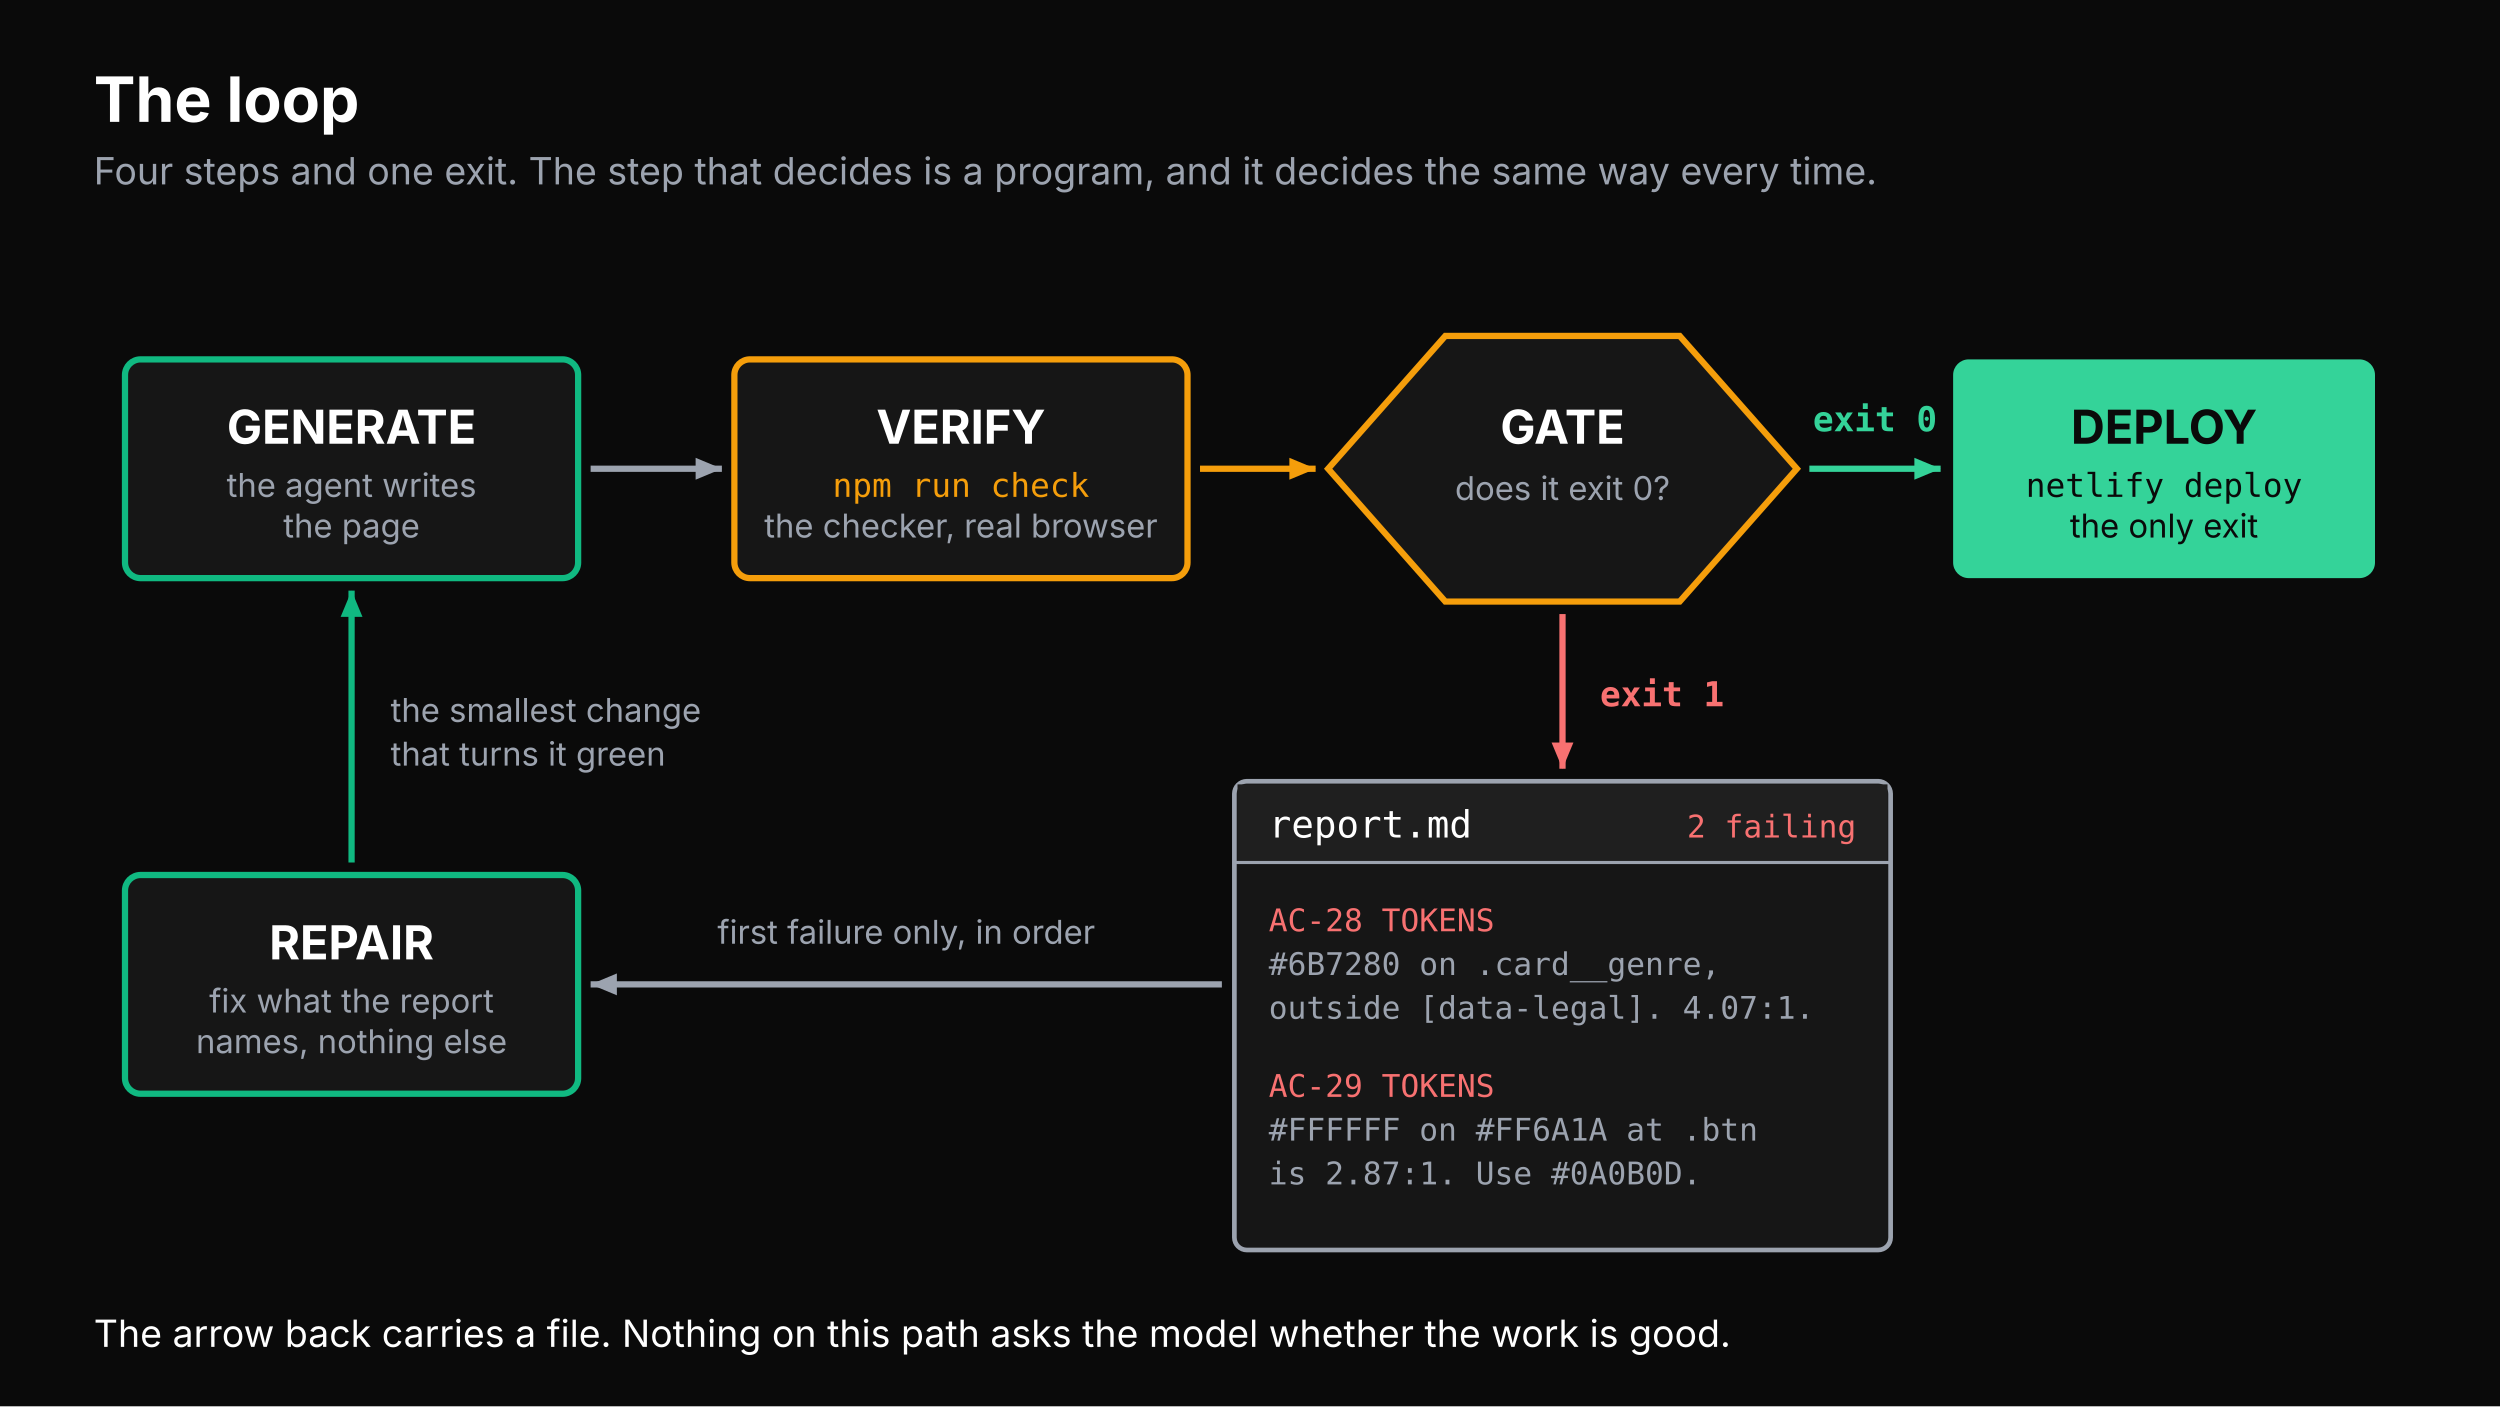
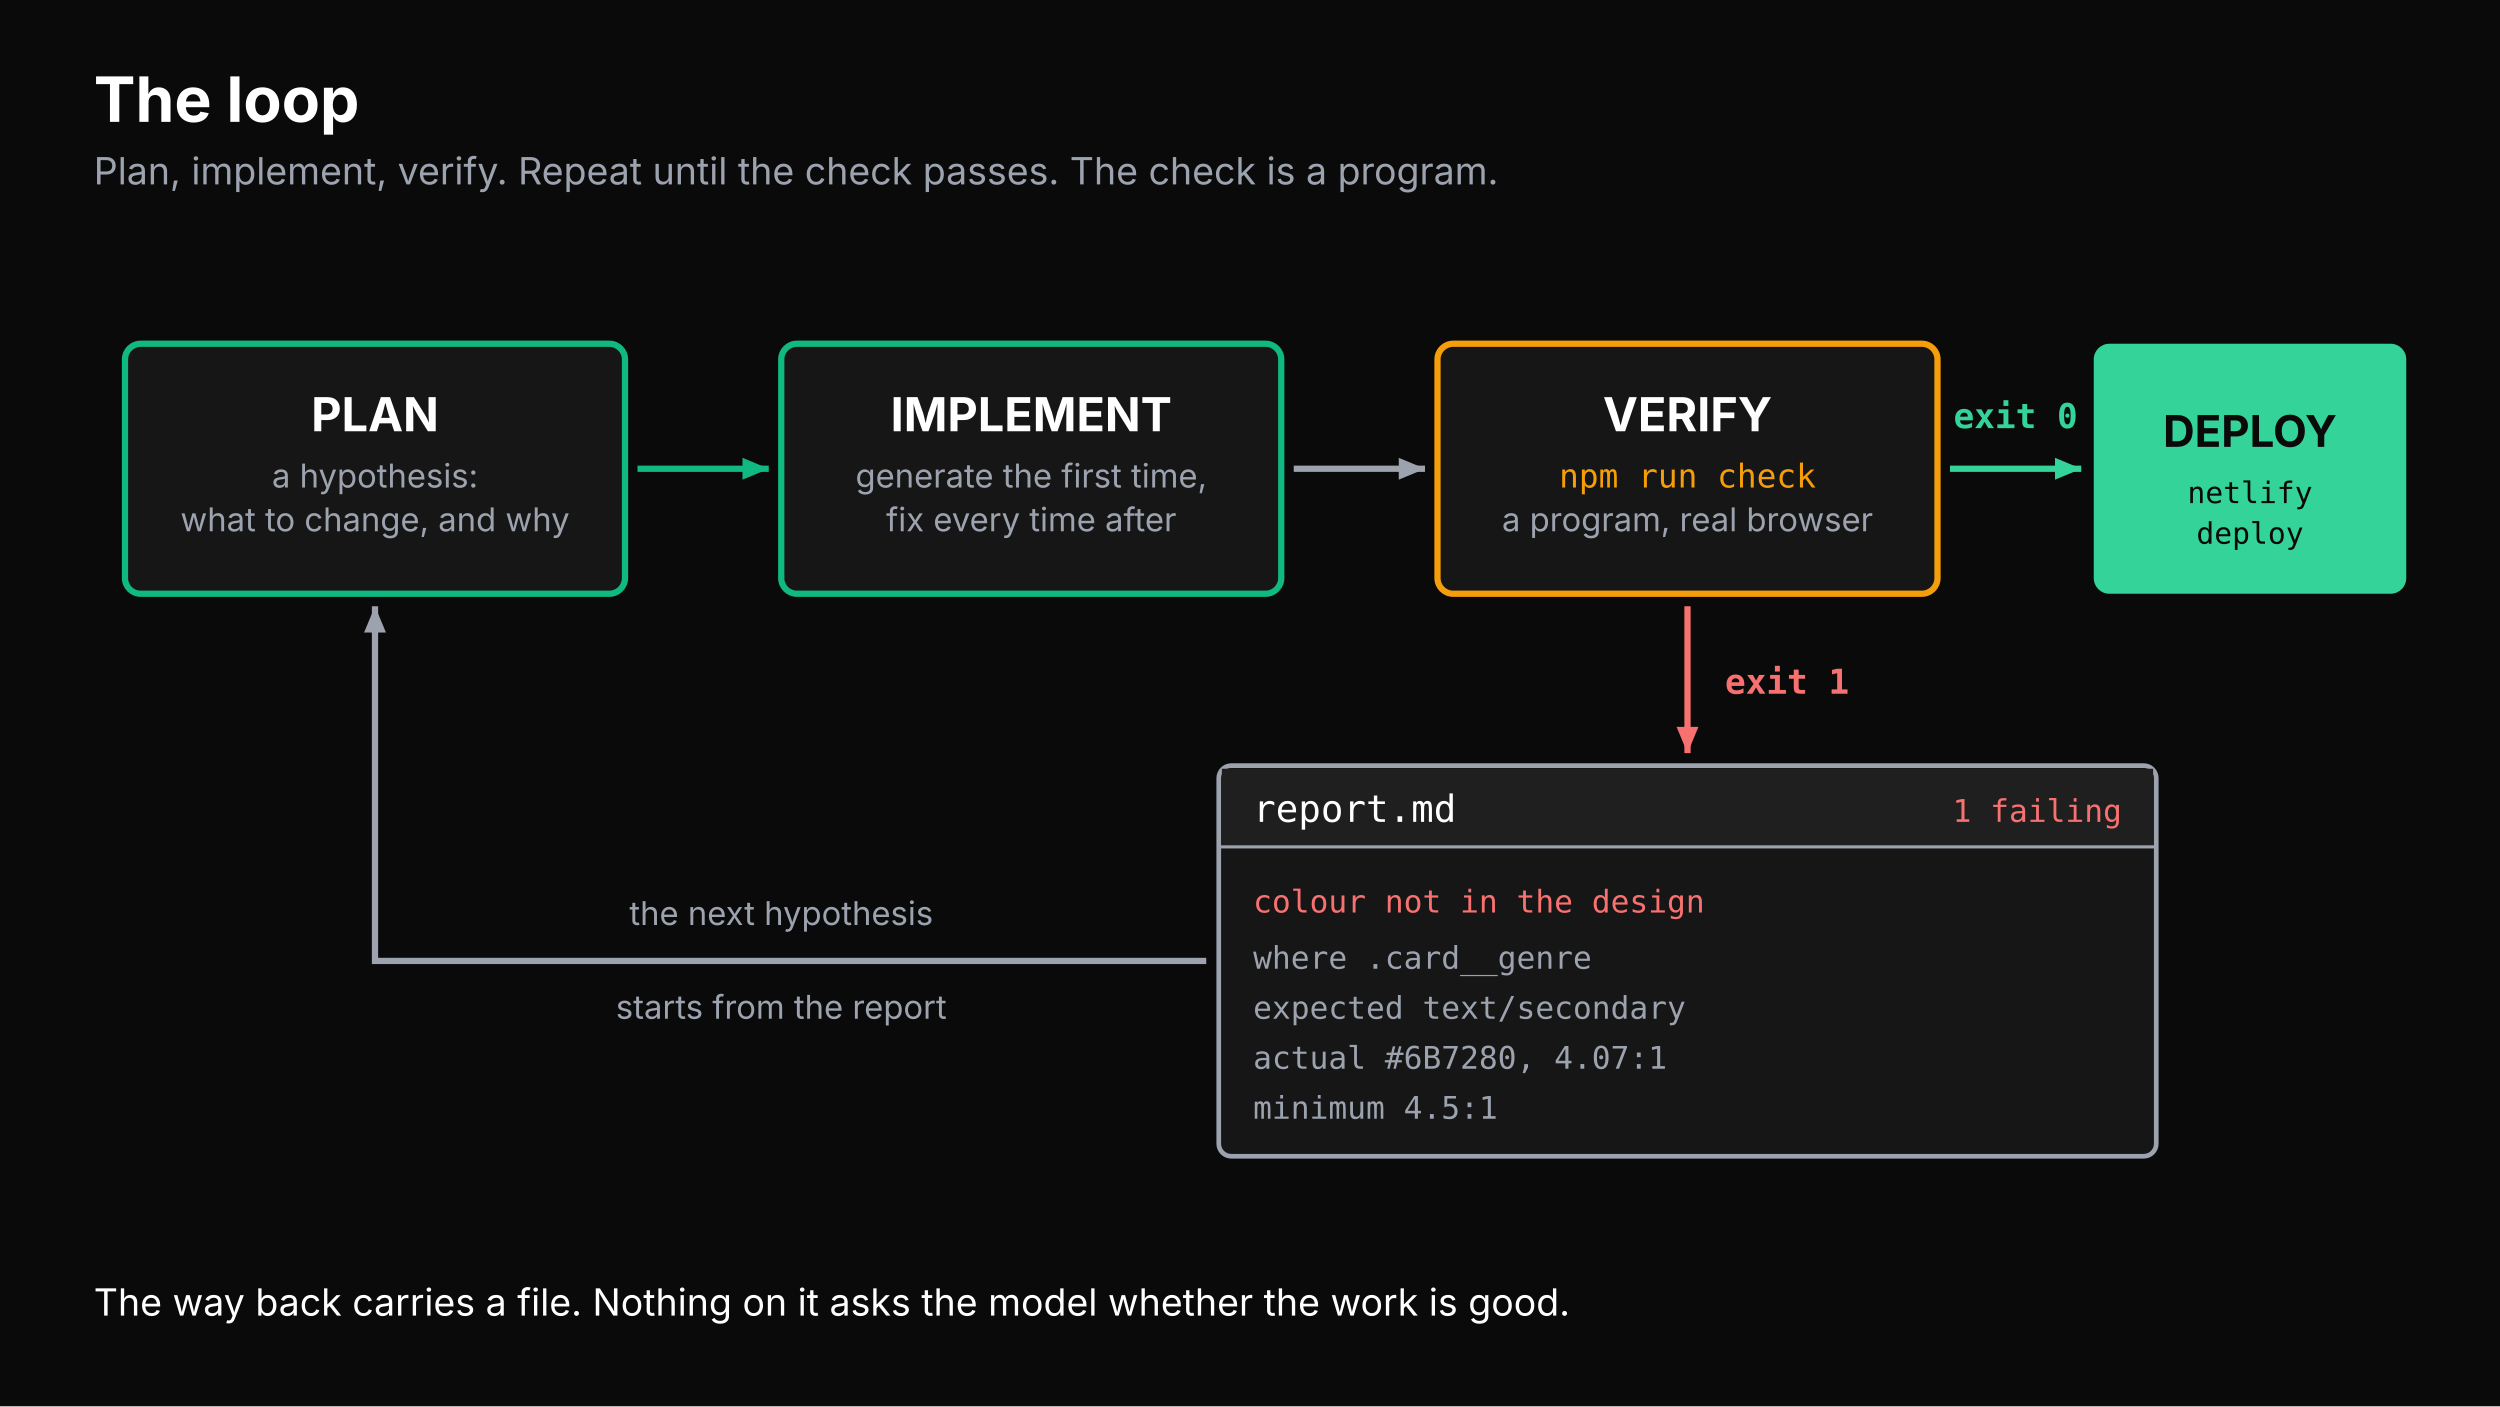
<svg xmlns="http://www.w3.org/2000/svg" viewBox="0 0 1600 900" width="1600" height="900" role="img" aria-labelledby="t01 d01">
  <defs>
    <marker id="ah-neutral" viewBox="0 0 12 10" refX="12" refY="5" markerWidth="18" markerHeight="14" markerUnits="userSpaceOnUse" orient="auto">
      <path d="M0 0 L12 5 L0 10 Z" fill="#9CA3AF" />
    </marker>
-     <marker id="ah-coolant" viewBox="0 0 12 10" refX="12" refY="5" markerWidth="18" markerHeight="14" markerUnits="userSpaceOnUse" orient="auto">
+     <marker id="ah-amber" viewBox="0 0 12 10" refX="12" refY="5" markerWidth="18" markerHeight="14" markerUnits="userSpaceOnUse" orient="auto">
      <path d="M0 0 L12 5 L0 10 Z" fill="#F59E0B" />
-     </marker>
-     <marker id="ah-sodium" viewBox="0 0 12 10" refX="12" refY="5" markerWidth="18" markerHeight="14" markerUnits="userSpaceOnUse" orient="auto">
-       <path d="M0 0 L12 5 L0 10 Z" fill="#10B981" />
    </marker>
    <marker id="ah-success" viewBox="0 0 12 10" refX="12" refY="5" markerWidth="18" markerHeight="14" markerUnits="userSpaceOnUse" orient="auto">
      <path d="M0 0 L12 5 L0 10 Z" fill="#34D399" />
    </marker>
    <marker id="ah-danger" viewBox="0 0 12 10" refX="12" refY="5" markerWidth="18" markerHeight="14" markerUnits="userSpaceOnUse" orient="auto">
      <path d="M0 0 L12 5 L0 10 Z" fill="#F87171" />
    </marker>
+     <marker id="ah-emerald" viewBox="0 0 12 10" refX="12" refY="5" markerWidth="18" markerHeight="14" markerUnits="userSpaceOnUse" orient="auto">
+       <path d="M0 0 L12 5 L0 10 Z" fill="#10B981" />
+     </marker>
  </defs>
  <rect x="0" y="0" width="1600" height="900" fill="#0A0A0A" />
  <g font-family="Inter, system-ui, -apple-system, 'Segoe UI', Helvetica, Arial, sans-serif">
    <text x="60" y="78" font-size="40" font-weight="700" fill="#FFFFFF">The loop</text>
-     <text x="60" y="118" font-size="24" fill="#9CA3AF">Four steps and one exit. The step that decides is a program, and it decides the same way every time.</text>
-     <rect x="80" y="230" width="290" height="140" rx="10" fill="#161616" stroke="#10B981" stroke-width="4" />
-     <text x="225" y="284" font-size="30" font-weight="700" fill="#FFFFFF" text-anchor="middle">GENERATE</text>
-     <text x="225" y="318" font-size="21" fill="#9CA3AF" text-anchor="middle">the agent writes</text>
-     <text x="225" y="344" font-size="21" fill="#9CA3AF" text-anchor="middle">the page</text>
-     <rect x="470" y="230" width="290" height="140" rx="10" fill="#161616" stroke="#F59E0B" stroke-width="4" />
-     <text x="615" y="284" font-size="30" font-weight="700" fill="#FFFFFF" text-anchor="middle">VERIFY</text>
-     <text x="615" y="318" font-size="21" fill="#F59E0B" text-anchor="middle" font-family="'JetBrains Mono', ui-monospace, SFMono-Regular, Menlo, Consolas, monospace">npm run check</text>
-     <text x="615" y="344" font-size="21" fill="#9CA3AF" text-anchor="middle">the checker, real browser</text>
-     <polygon points="850,300 925,215 1075,215 1150,300 1075,385 925,385" fill="#161616" stroke="#F59E0B" stroke-width="4" />
-     <text x="1000" y="284" font-size="30" font-weight="700" fill="#FFFFFF" text-anchor="middle">GATE</text>
-     <text x="1000" y="320" font-size="21" fill="#9CA3AF" text-anchor="middle">does it exit 0?</text>
-     <rect x="1250" y="230" width="270" height="140" rx="10" fill="#34D399" />
-     <text x="1385" y="284" font-size="30" font-weight="700" fill="#0A0A0A" text-anchor="middle">DEPLOY</text>
-     <text x="1385" y="318" font-size="21" fill="#0A0A0A" text-anchor="middle" font-family="'JetBrains Mono', ui-monospace, SFMono-Regular, Menlo, Consolas, monospace">netlify deploy</text>
-     <text x="1385" y="344" font-size="21" fill="#0A0A0A" text-anchor="middle">the only exit</text>
-     <line x1="378" y1="300" x2="462" y2="300" stroke="#9CA3AF" stroke-width="4" marker-end="url(#ah-neutral)" />
-     <line x1="768" y1="300" x2="842" y2="300" stroke="#F59E0B" stroke-width="4" marker-end="url(#ah-coolant)" />
-     <line x1="1158" y1="300" x2="1242" y2="300" stroke="#34D399" stroke-width="4" marker-end="url(#ah-success)" />
-     <text x="1200" y="276" font-size="22" font-weight="600" fill="#34D399" text-anchor="middle" font-family="'JetBrains Mono', ui-monospace, SFMono-Regular, Menlo, Consolas, monospace">exit 0</text>
-     <line x1="1000" y1="393" x2="1000" y2="492" stroke="#F87171" stroke-width="4" marker-end="url(#ah-danger)" />
-     <text x="1024" y="452" font-size="22" font-weight="600" fill="#F87171" font-family="'JetBrains Mono', ui-monospace, SFMono-Regular, Menlo, Consolas, monospace">exit 1</text>
-     <rect x="790" y="500" width="420" height="300" rx="8" fill="#161616" stroke="#9CA3AF" stroke-width="3" />
-     <rect x="792" y="502" width="416" height="50" fill="#1F1F1F" />
-     <path d="M790 552 H1210" stroke="#9CA3AF" stroke-width="2" />
+     <text x="60" y="118" font-size="24" fill="#9CA3AF">Plan, implement, verify. Repeat until the check passes. The check is a program.</text>
+     <rect x="80" y="220" width="320" height="160" rx="10" fill="#161616" stroke="#10B981" stroke-width="4" />
+     <text x="240" y="276" font-size="30" font-weight="700" fill="#FFFFFF" text-anchor="middle">PLAN</text>
+     <text x="240" y="312" font-size="21" fill="#9CA3AF" text-anchor="middle">a hypothesis:</text>
+     <text x="240" y="340" font-size="21" fill="#9CA3AF" text-anchor="middle">what to change, and why</text>
+     <rect x="500" y="220" width="320" height="160" rx="10" fill="#161616" stroke="#10B981" stroke-width="4" />
+     <text x="660" y="276" font-size="30" font-weight="700" fill="#FFFFFF" text-anchor="middle">IMPLEMENT</text>
+     <text x="660" y="312" font-size="21" fill="#9CA3AF" text-anchor="middle">generate the first time,</text>
+     <text x="660" y="340" font-size="21" fill="#9CA3AF" text-anchor="middle">fix every time after</text>
+     <rect x="920" y="220" width="320" height="160" rx="10" fill="#161616" stroke="#F59E0B" stroke-width="4" />
+     <text x="1080" y="276" font-size="30" font-weight="700" fill="#FFFFFF" text-anchor="middle">VERIFY</text>
+     <text x="1080" y="312" font-size="21" fill="#F59E0B" text-anchor="middle" font-family="'JetBrains Mono', ui-monospace, SFMono-Regular, Menlo, Consolas, monospace">npm run check</text>
+     <text x="1080" y="340" font-size="21" fill="#9CA3AF" text-anchor="middle">a program, real browser</text>
+     <rect x="1340" y="220" width="200" height="160" rx="10" fill="#34D399" />
+     <text x="1440" y="286" font-size="28" font-weight="700" fill="#0A0A0A" text-anchor="middle">DEPLOY</text>
+     <text x="1440" y="322" font-size="19" fill="#0A0A0A" text-anchor="middle" font-family="'JetBrains Mono', ui-monospace, SFMono-Regular, Menlo, Consolas, monospace">netlify</text>
+     <text x="1440" y="348" font-size="19" fill="#0A0A0A" text-anchor="middle" font-family="'JetBrains Mono', ui-monospace, SFMono-Regular, Menlo, Consolas, monospace">deploy</text>
+     <line x1="408" y1="300" x2="492" y2="300" stroke="#10B981" stroke-width="4" marker-end="url(#ah-emerald)" />
+     <line x1="828" y1="300" x2="912" y2="300" stroke="#9CA3AF" stroke-width="4" marker-end="url(#ah-neutral)" />
+     <line x1="1248" y1="300" x2="1332" y2="300" stroke="#34D399" stroke-width="4" marker-end="url(#ah-success)" />
+     <text x="1290" y="274" font-size="22" font-weight="600" fill="#34D399" text-anchor="middle" font-family="'JetBrains Mono', ui-monospace, SFMono-Regular, Menlo, Consolas, monospace">exit 0</text>
+     <line x1="1080" y1="388" x2="1080" y2="482" stroke="#F87171" stroke-width="4" marker-end="url(#ah-danger)" />
+     <text x="1104" y="444" font-size="22" font-weight="600" fill="#F87171" font-family="'JetBrains Mono', ui-monospace, SFMono-Regular, Menlo, Consolas, monospace">exit 1</text>
+     <rect x="780" y="490" width="600" height="250" rx="8" fill="#161616" stroke="#9CA3AF" stroke-width="3" />
+     <rect x="782" y="492" width="596" height="50" fill="#1F1F1F" />
+     <path d="M780 542 H1380" stroke="#9CA3AF" stroke-width="2" />
    <g font-family="'JetBrains Mono', ui-monospace, SFMono-Regular, Menlo, Consolas, monospace">
-       <text x="812" y="536" font-size="24" fill="#FFFFFF">report.md</text>
-       <text x="1188" y="536" font-size="20" fill="#F87171" text-anchor="end">2 failing</text>
-       <text x="812" y="596" font-size="20" fill="#F87171">AC-28 TOKENS</text>
-       <text x="812" y="624" font-size="20" fill="#9CA3AF">#6B7280 on .card__genre,</text>
-       <text x="812" y="652" font-size="20" fill="#9CA3AF">outside [data-legal]. 4.07:1.</text>
-       <text x="812" y="702" font-size="20" fill="#F87171">AC-29 TOKENS</text>
-       <text x="812" y="730" font-size="20" fill="#9CA3AF">#FFFFFF on #FF6A1A at .btn</text>
-       <text x="812" y="758" font-size="20" fill="#9CA3AF">is 2.87:1. Use #0A0B0D.</text>
+       <text x="802" y="526" font-size="24" fill="#FFFFFF">report.md</text>
+       <text x="1358" y="526" font-size="20" fill="#F87171" text-anchor="end">1 failing</text>
+       <text x="802" y="584" font-size="20" fill="#F87171">colour not in the design</text>
+       <text x="802" y="620" font-size="20" fill="#9CA3AF">where     .card__genre</text>
+       <text x="802" y="652" font-size="20" fill="#9CA3AF">expected  text/secondary</text>
+       <text x="802" y="684" font-size="20" fill="#9CA3AF">actual    #6B7280, 4.07:1</text>
+       <text x="802" y="716" font-size="20" fill="#9CA3AF">minimum   4.5:1</text>
    </g>
-     <line x1="782" y1="630" x2="378" y2="630" stroke="#9CA3AF" stroke-width="4" marker-end="url(#ah-neutral)" />
-     <text x="580" y="604" font-size="21" fill="#9CA3AF" text-anchor="middle">first failure only, in order</text>
-     <rect x="80" y="560" width="290" height="140" rx="10" fill="#161616" stroke="#10B981" stroke-width="4" />
-     <text x="225" y="614" font-size="30" font-weight="700" fill="#FFFFFF" text-anchor="middle">REPAIR</text>
-     <text x="225" y="648" font-size="21" fill="#9CA3AF" text-anchor="middle">fix what the report</text>
-     <text x="225" y="674" font-size="21" fill="#9CA3AF" text-anchor="middle">names, nothing else</text>
-     <line x1="225" y1="552" x2="225" y2="378" stroke="#10B981" stroke-width="4" marker-end="url(#ah-sodium)" />
-     <text x="250" y="462" font-size="21" fill="#9CA3AF">the smallest change</text>
-     <text x="250" y="490" font-size="21" fill="#9CA3AF">that turns it green</text>
-     <text x="60" y="862" font-size="24" fill="#FFFFFF">The arrow back carries a file. Nothing on this path asks the model whether the work is good.</text>
+     <path d="M772 615 H240 V388" fill="none" stroke="#9CA3AF" stroke-width="4" marker-end="url(#ah-neutral)" />
+     <text x="500" y="592" font-size="21" fill="#9CA3AF" text-anchor="middle">the next hypothesis</text>
+     <text x="500" y="652" font-size="21" fill="#9CA3AF" text-anchor="middle">starts from the report</text>
+     <text x="60" y="842" font-size="24" fill="#FFFFFF">The way back carries a file. Nothing on it asks the model whether the work is good.</text>
  </g>
</svg>
